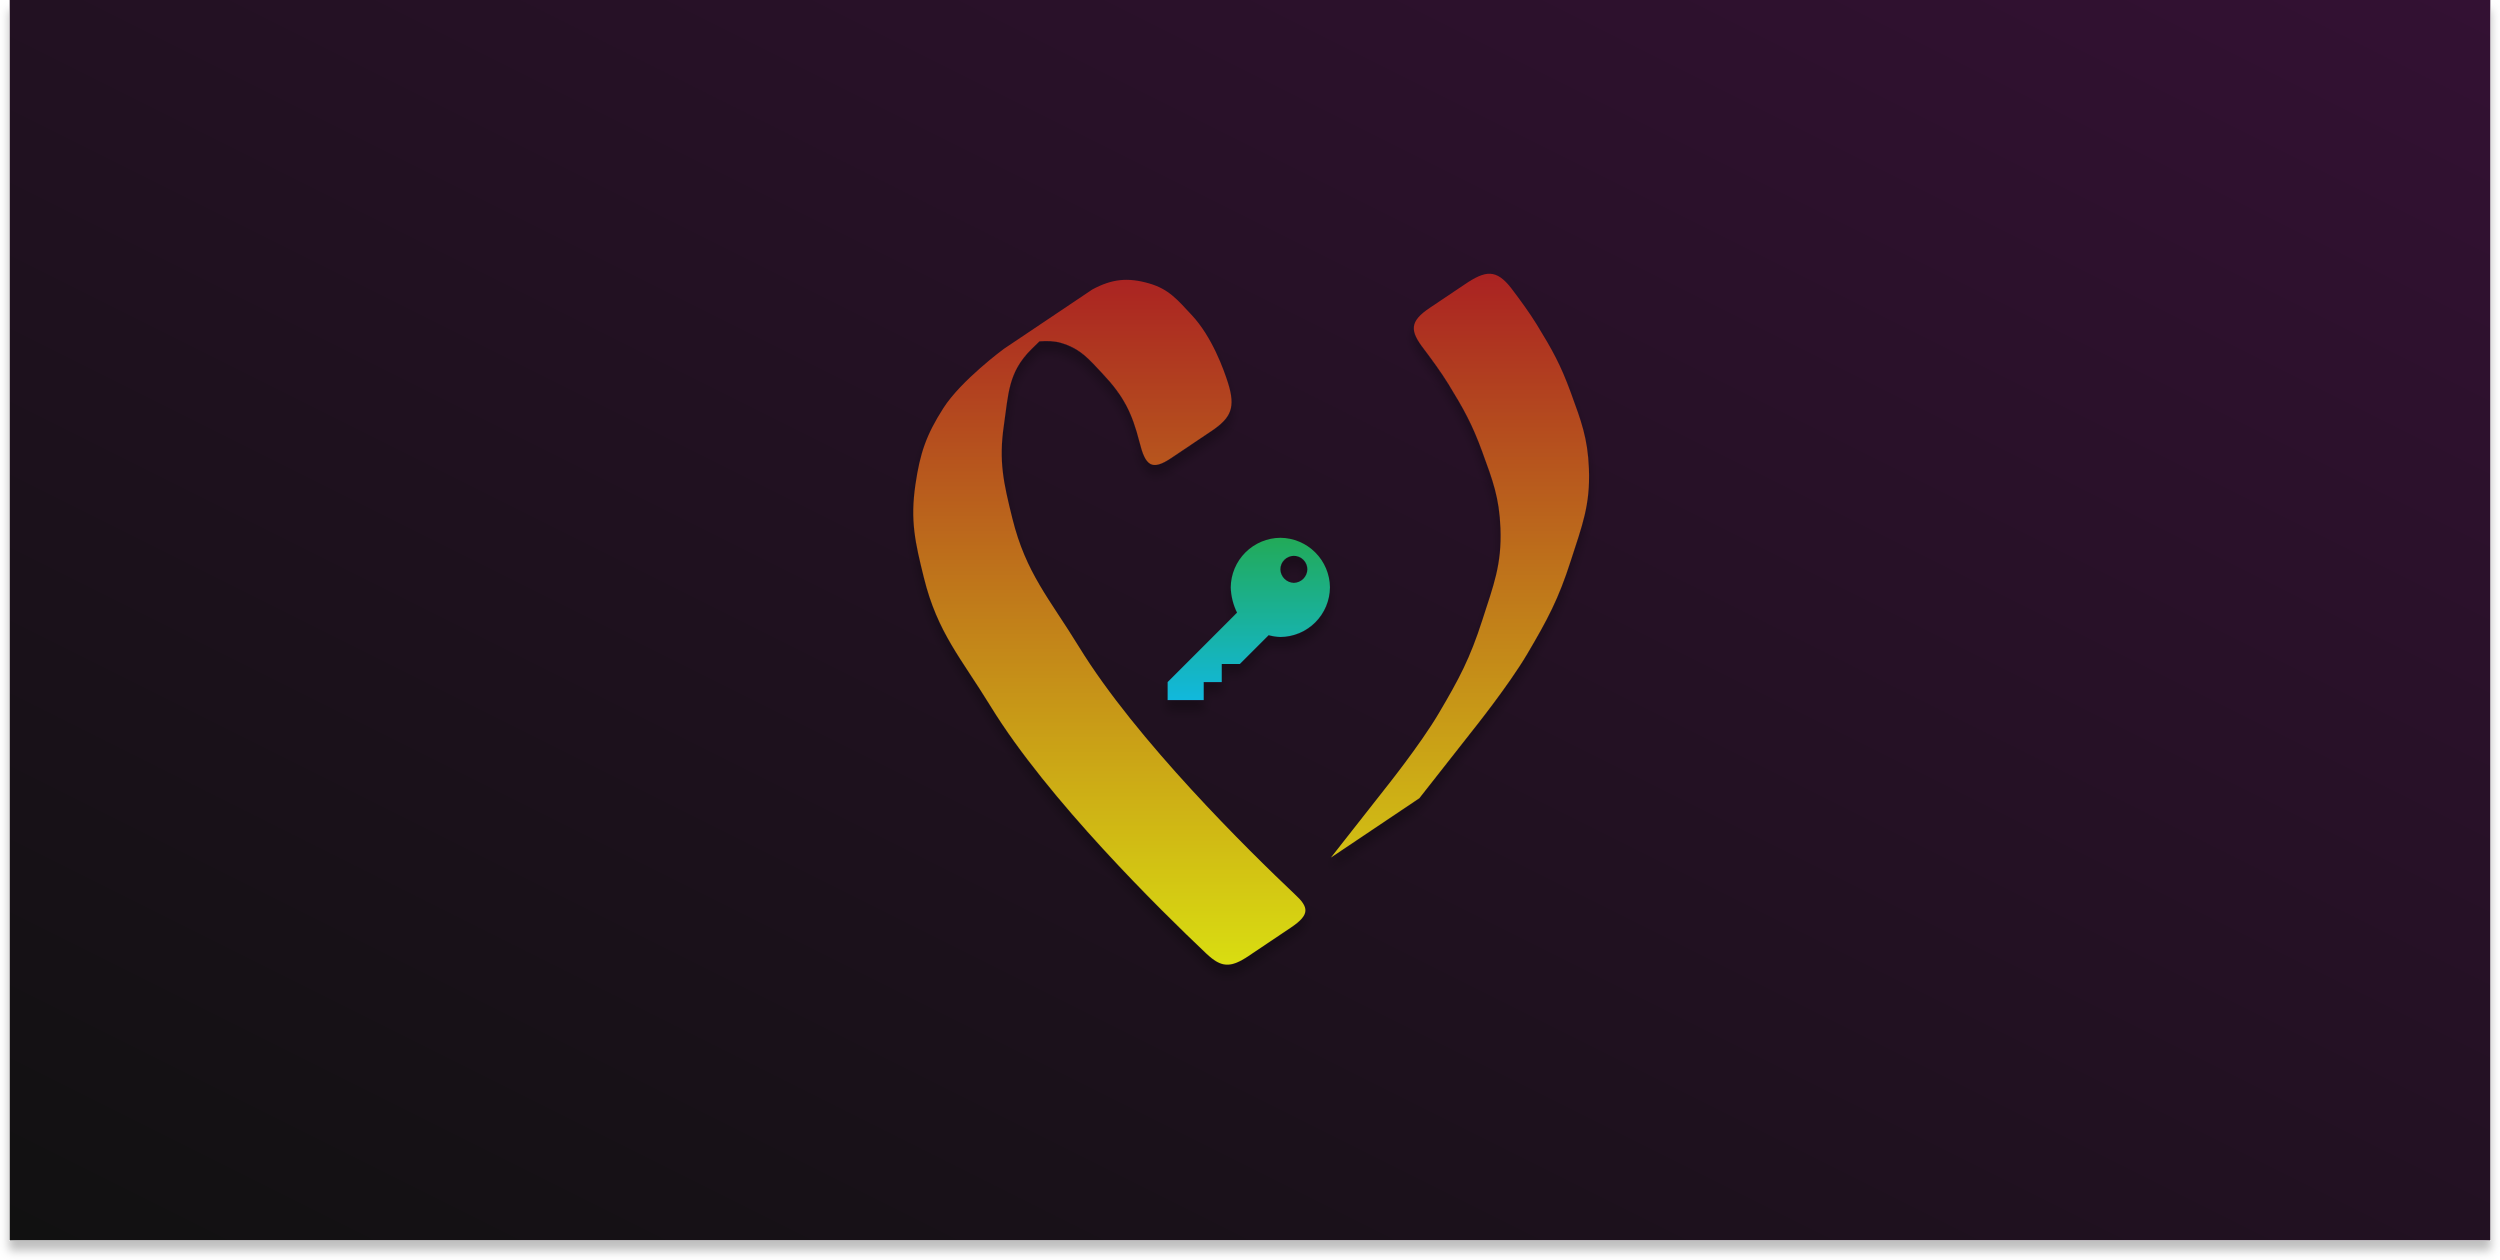
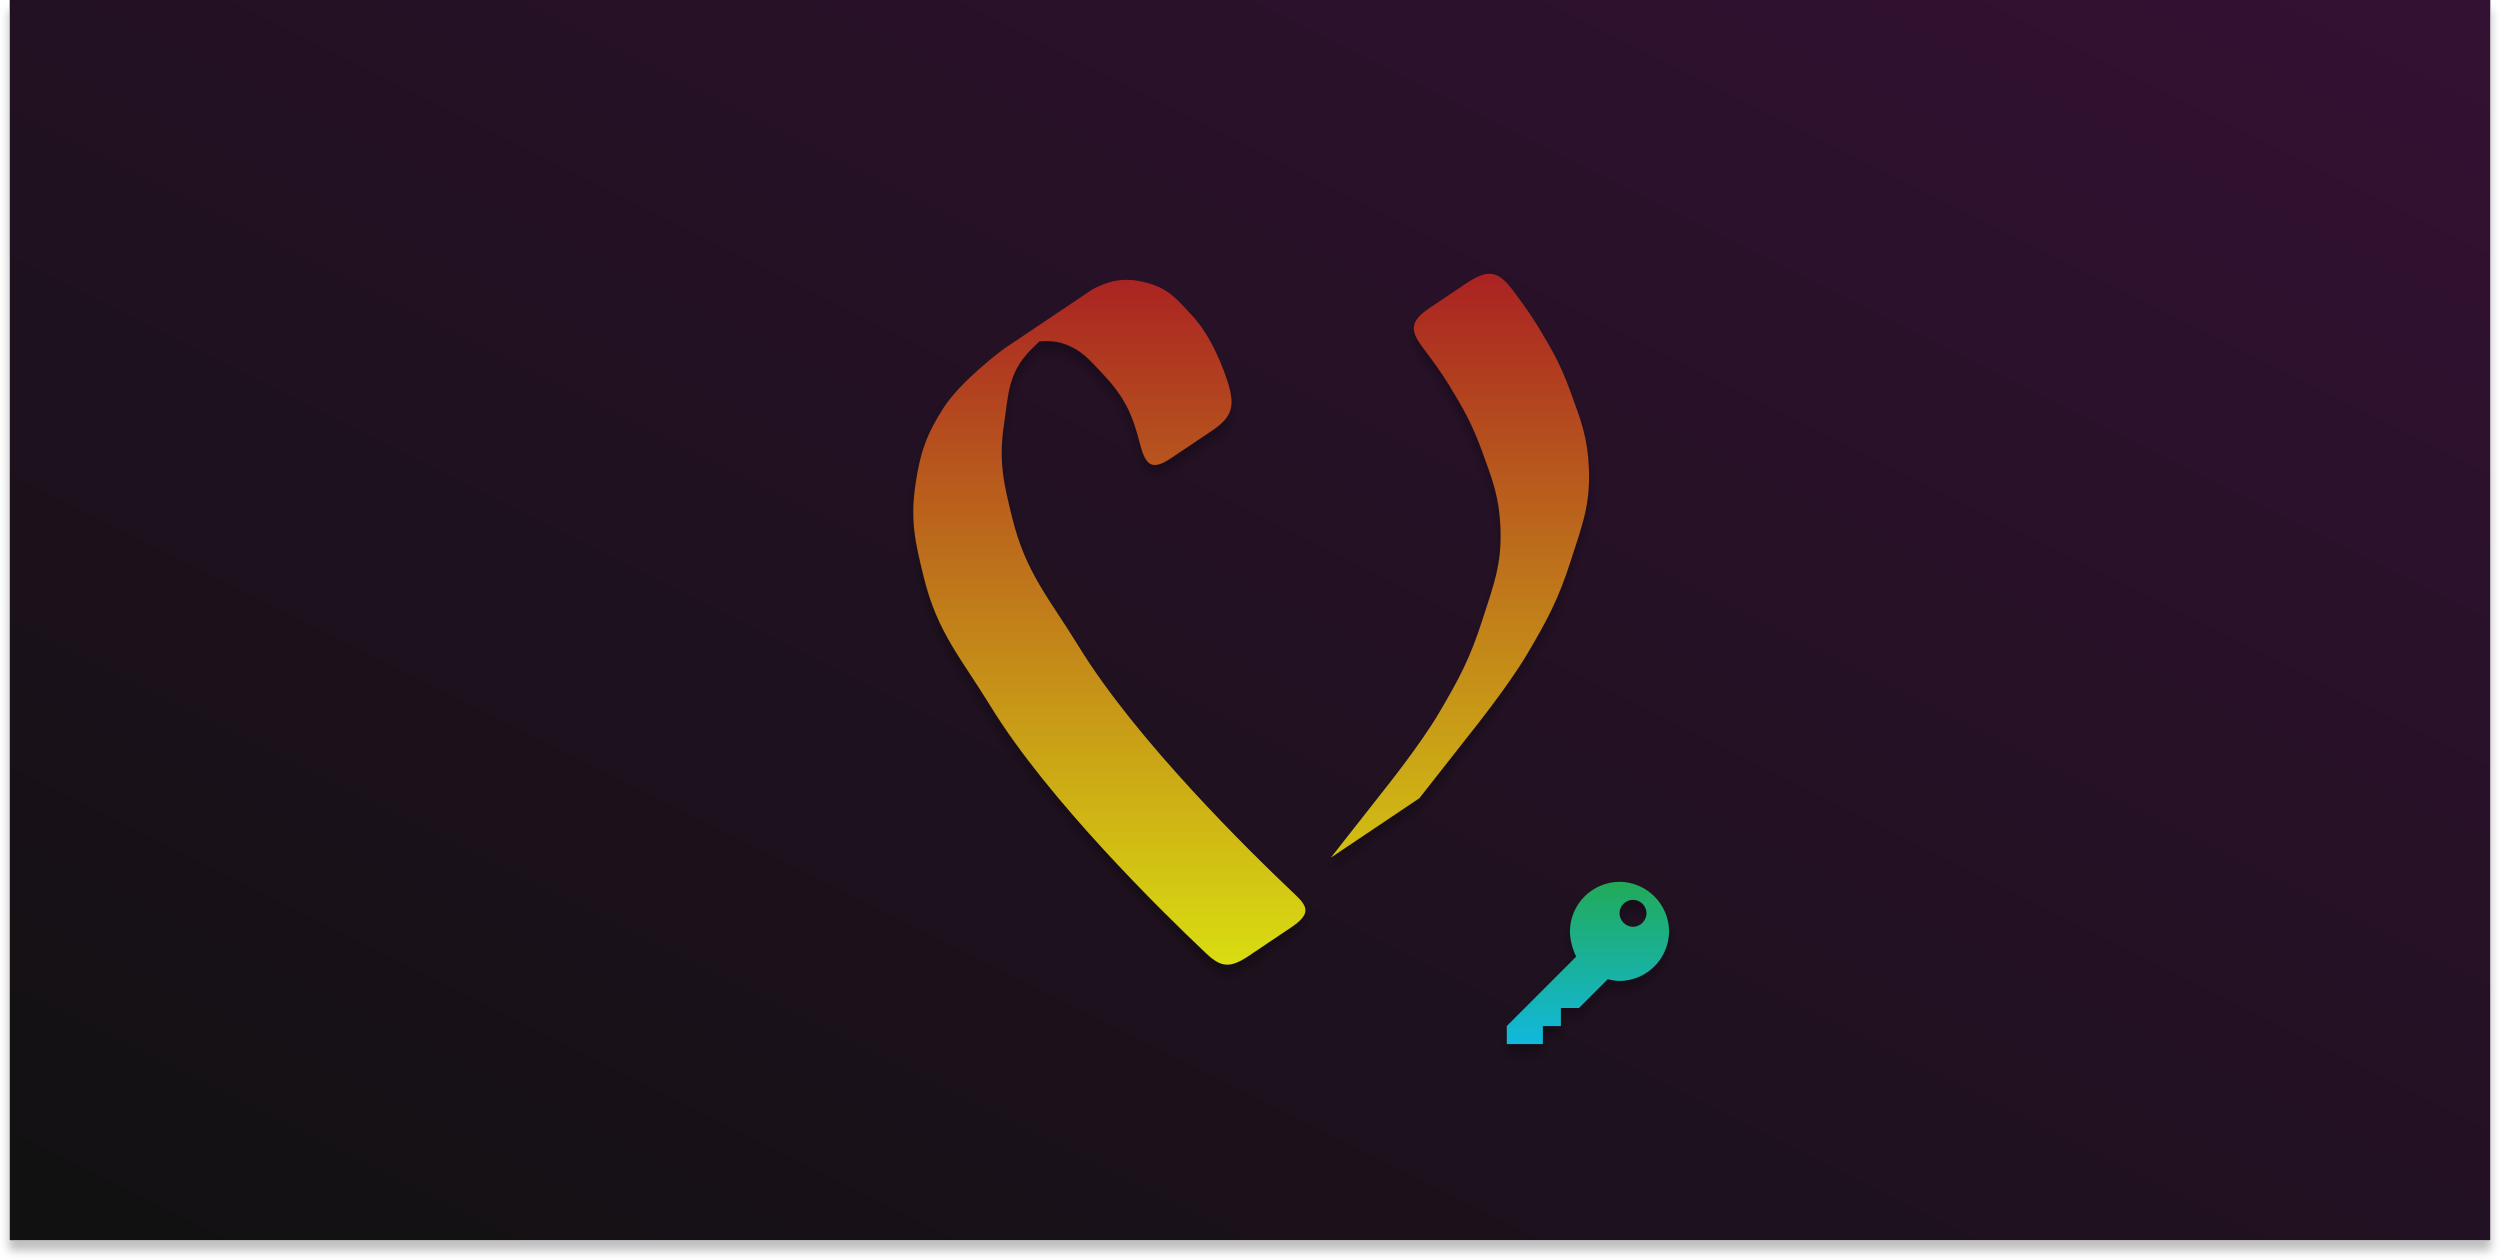
<svg xmlns="http://www.w3.org/2000/svg" width="1032" height="520" viewBox="0 0 1032 520" fill="none">
  <g filter="url(#filter0_d_56_7)">
    <rect width="1024" height="512" transform="translate(4)" fill="url(#paint0_linear_56_7)" />
    <g filter="url(#filter1_d_56_7)">
      <path d="M470.398 182.506C467.34 170.484 463.885 163.554 455.398 154.506C449.574 148.297 446.075 143.877 437.898 141.506C435.283 140.748 432.164 140.655 429.068 140.9L425.899 144.006C416.135 153.574 416.298 162.549 414.399 175.506C412.208 190.444 414.271 199.351 417.899 214.006C423.501 236.641 433.214 247.125 445.399 267.006C468.976 305.479 515.823 351.489 534.471 369.128C540.357 374.526 540.843 377.54 532.899 382.883L515.399 394.63C507.836 399.733 504.037 399.375 497.96 393.618C479.304 375.97 432.471 329.971 408.899 291.506C396.714 271.625 387.001 261.141 381.399 238.506C377.771 223.851 375.708 214.944 377.899 200.006C379.798 187.049 382.355 179.546 389.399 168.506C396.751 156.982 414.398 144.006 414.398 144.006L450.898 119.506C459.023 115.129 465.534 114.436 474.398 117.006C482.575 119.377 486.074 123.797 491.898 130.006C500.385 139.054 505.211 152.719 506.898 158.006C510.131 168.281 508.194 172.487 499.959 178.006L483.571 189.006C475.307 194.579 472.818 192.128 470.398 182.506Z" fill="url(#paint1_linear_56_7)" />
      <path d="M585.899 329.506L549.399 354.006L571.399 326.006C571.399 326.006 586.216 307.526 593.899 294.506C602.333 280.212 606.828 271.81 611.899 256.006C616.52 241.603 619.987 233.121 619.399 218.006C618.907 205.37 616.242 198.382 611.899 186.506C607.699 175.025 604.288 168.929 597.899 158.506C595.117 153.969 591.212 148.576 587.75 144.006C582.009 136.548 581.725 132.723 590.327 127.006L604.48 117.506C613.236 111.528 617.639 110.985 623.871 119.006C627.424 123.678 631.515 129.302 634.399 134.006C640.788 144.429 644.199 150.525 648.399 162.006C652.742 173.882 655.407 180.871 655.899 193.506C656.487 208.621 653.02 217.103 648.399 231.506C643.328 247.31 638.833 255.712 630.399 270.006C622.716 283.026 607.899 301.506 607.899 301.506L585.899 329.506Z" fill="url(#paint2_linear_56_7)" />
    </g>
    <g filter="url(#filter2_d_56_7)">
-       <path d="M534.111 240.611C532.642 240.573 531.244 239.973 530.205 238.934C529.166 237.895 528.565 236.497 528.528 235.028C528.528 233.547 529.116 232.127 530.163 231.08C531.21 230.033 532.63 229.444 534.111 229.444C535.592 229.444 537.012 230.033 538.059 231.08C539.106 232.127 539.694 233.547 539.694 235.028C539.657 236.497 539.056 237.895 538.017 238.934C536.978 239.973 535.58 240.573 534.111 240.611ZM528.528 222C523.113 222.049 517.934 224.221 514.105 228.05C510.277 231.879 508.104 237.058 508.056 242.472C508.169 246.093 509.058 249.646 510.661 252.894L482 281.556V289H496.889V281.556H504.333V274.111H511.778L523.689 262.2C525.269 262.629 526.892 262.879 528.528 262.944C533.942 262.896 539.121 260.723 542.95 256.895C546.779 253.066 548.951 247.887 549 242.472C548.951 237.058 546.779 231.879 542.95 228.05C539.121 224.221 533.942 222.049 528.528 222Z" fill="url(#paint3_linear_56_7)" />
+       <path d="M674.111 382.611C672.642 382.573 671.244 381.973 670.205 380.934C669.166 379.895 668.565 378.497 668.528 377.028C668.528 375.547 669.116 374.127 670.163 373.08C671.21 372.033 672.63 371.444 674.111 371.444C675.592 371.444 677.012 372.033 678.059 373.08C679.106 374.127 679.694 375.547 679.694 377.028C679.657 378.497 679.056 379.895 678.017 380.934C676.978 381.973 675.58 382.573 674.111 382.611ZM668.528 364C663.113 364.049 657.934 366.221 654.105 370.05C650.277 373.879 648.104 379.058 648.056 384.472C648.169 388.093 649.058 391.646 650.661 394.894L622 423.556V431H636.889V423.556H644.333V416.111H651.778L663.689 404.2C665.269 404.629 666.892 404.879 668.528 404.944C673.942 404.896 679.121 402.723 682.95 398.895C686.779 395.066 688.951 389.887 689 384.472C688.951 379.058 686.779 373.879 682.95 370.05C679.121 366.221 673.942 364.049 668.528 364Z" fill="url(#paint3_linear_56_7)" />
    </g>
  </g>
  <defs>
    <filter id="filter0_d_56_7" x="0" y="0" width="1032" height="520" filterUnits="userSpaceOnUse" color-interpolation-filters="sRGB">
      <feFlood flood-opacity="0" result="BackgroundImageFix" />
      <feColorMatrix in="SourceAlpha" type="matrix" values="0 0 0 0 0 0 0 0 0 0 0 0 0 0 0 0 0 0 127 0" result="hardAlpha" />
      <feOffset dy="4" />
      <feGaussianBlur stdDeviation="2" />
      <feComposite in2="hardAlpha" operator="out" />
      <feColorMatrix type="matrix" values="0 0 0 0 0 0 0 0 0 0 0 0 0 0 0 0 0 0 0.25 0" />
      <feBlend mode="normal" in2="BackgroundImageFix" result="effect1_dropShadow_56_7" />
      <feBlend mode="normal" in="SourceGraphic" in2="effect1_dropShadow_56_7" result="shape" />
    </filter>
    <filter id="filter1_d_56_7" x="373" y="113" width="286.964" height="293.212" filterUnits="userSpaceOnUse" color-interpolation-filters="sRGB">
      <feFlood flood-opacity="0" result="BackgroundImageFix" />
      <feColorMatrix in="SourceAlpha" type="matrix" values="0 0 0 0 0 0 0 0 0 0 0 0 0 0 0 0 0 0 127 0" result="hardAlpha" />
      <feOffset dy="4" />
      <feGaussianBlur stdDeviation="2" />
      <feComposite in2="hardAlpha" operator="out" />
      <feColorMatrix type="matrix" values="0 0 0 0 0 0 0 0 0 0 0 0 0 0 0 0 0 0 0.25 0" />
      <feBlend mode="normal" in2="BackgroundImageFix" result="effect1_dropShadow_56_7" />
      <feBlend mode="normal" in="SourceGraphic" in2="effect1_dropShadow_56_7" result="shape" />
    </filter>
-     <filter id="filter2_d_56_7" x="478" y="222" width="75" height="75" filterUnits="userSpaceOnUse" color-interpolation-filters="sRGB">
+     <filter id="filter2_d_56_7" x="618" y="364" width="75" height="75" filterUnits="userSpaceOnUse" color-interpolation-filters="sRGB">
      <feFlood flood-opacity="0" result="BackgroundImageFix" />
      <feColorMatrix in="SourceAlpha" type="matrix" values="0 0 0 0 0 0 0 0 0 0 0 0 0 0 0 0 0 0 127 0" result="hardAlpha" />
      <feOffset dy="4" />
      <feGaussianBlur stdDeviation="2" />
      <feComposite in2="hardAlpha" operator="out" />
      <feColorMatrix type="matrix" values="0 0 0 0 0 0 0 0 0 0 0 0 0 0 0 0 0 0 0.25 0" />
      <feBlend mode="normal" in2="BackgroundImageFix" result="effect1_dropShadow_56_7" />
      <feBlend mode="normal" in="SourceGraphic" in2="effect1_dropShadow_56_7" result="shape" />
    </filter>
    <linearGradient id="paint0_linear_56_7" x1="0" y1="512" x2="409.6" y2="-307.2" gradientUnits="userSpaceOnUse">
      <stop stop-color="#111111" />
      <stop offset="1" stop-color="#331133" />
    </linearGradient>
    <linearGradient id="paint1_linear_56_7" x1="516.482" y1="113" x2="516.482" y2="398.212" gradientUnits="userSpaceOnUse">
      <stop stop-color="#AA2222" />
      <stop offset="1" stop-color="#D9DD11" />
    </linearGradient>
    <linearGradient id="paint2_linear_56_7" x1="516.482" y1="113" x2="516.482" y2="398.212" gradientUnits="userSpaceOnUse">
      <stop stop-color="#AA2222" />
      <stop offset="1" stop-color="#D9DD11" />
    </linearGradient>
-     <linearGradient id="paint3_linear_56_7" x1="515.5" y1="222" x2="515.5" y2="289" gradientUnits="userSpaceOnUse">
+     <linearGradient id="paint3_linear_56_7" x1="655.5" y1="364" x2="655.5" y2="431" gradientUnits="userSpaceOnUse">
      <stop stop-color="#22AA58" />
      <stop offset="1" stop-color="#11B8DD" />
    </linearGradient>
  </defs>
</svg>
